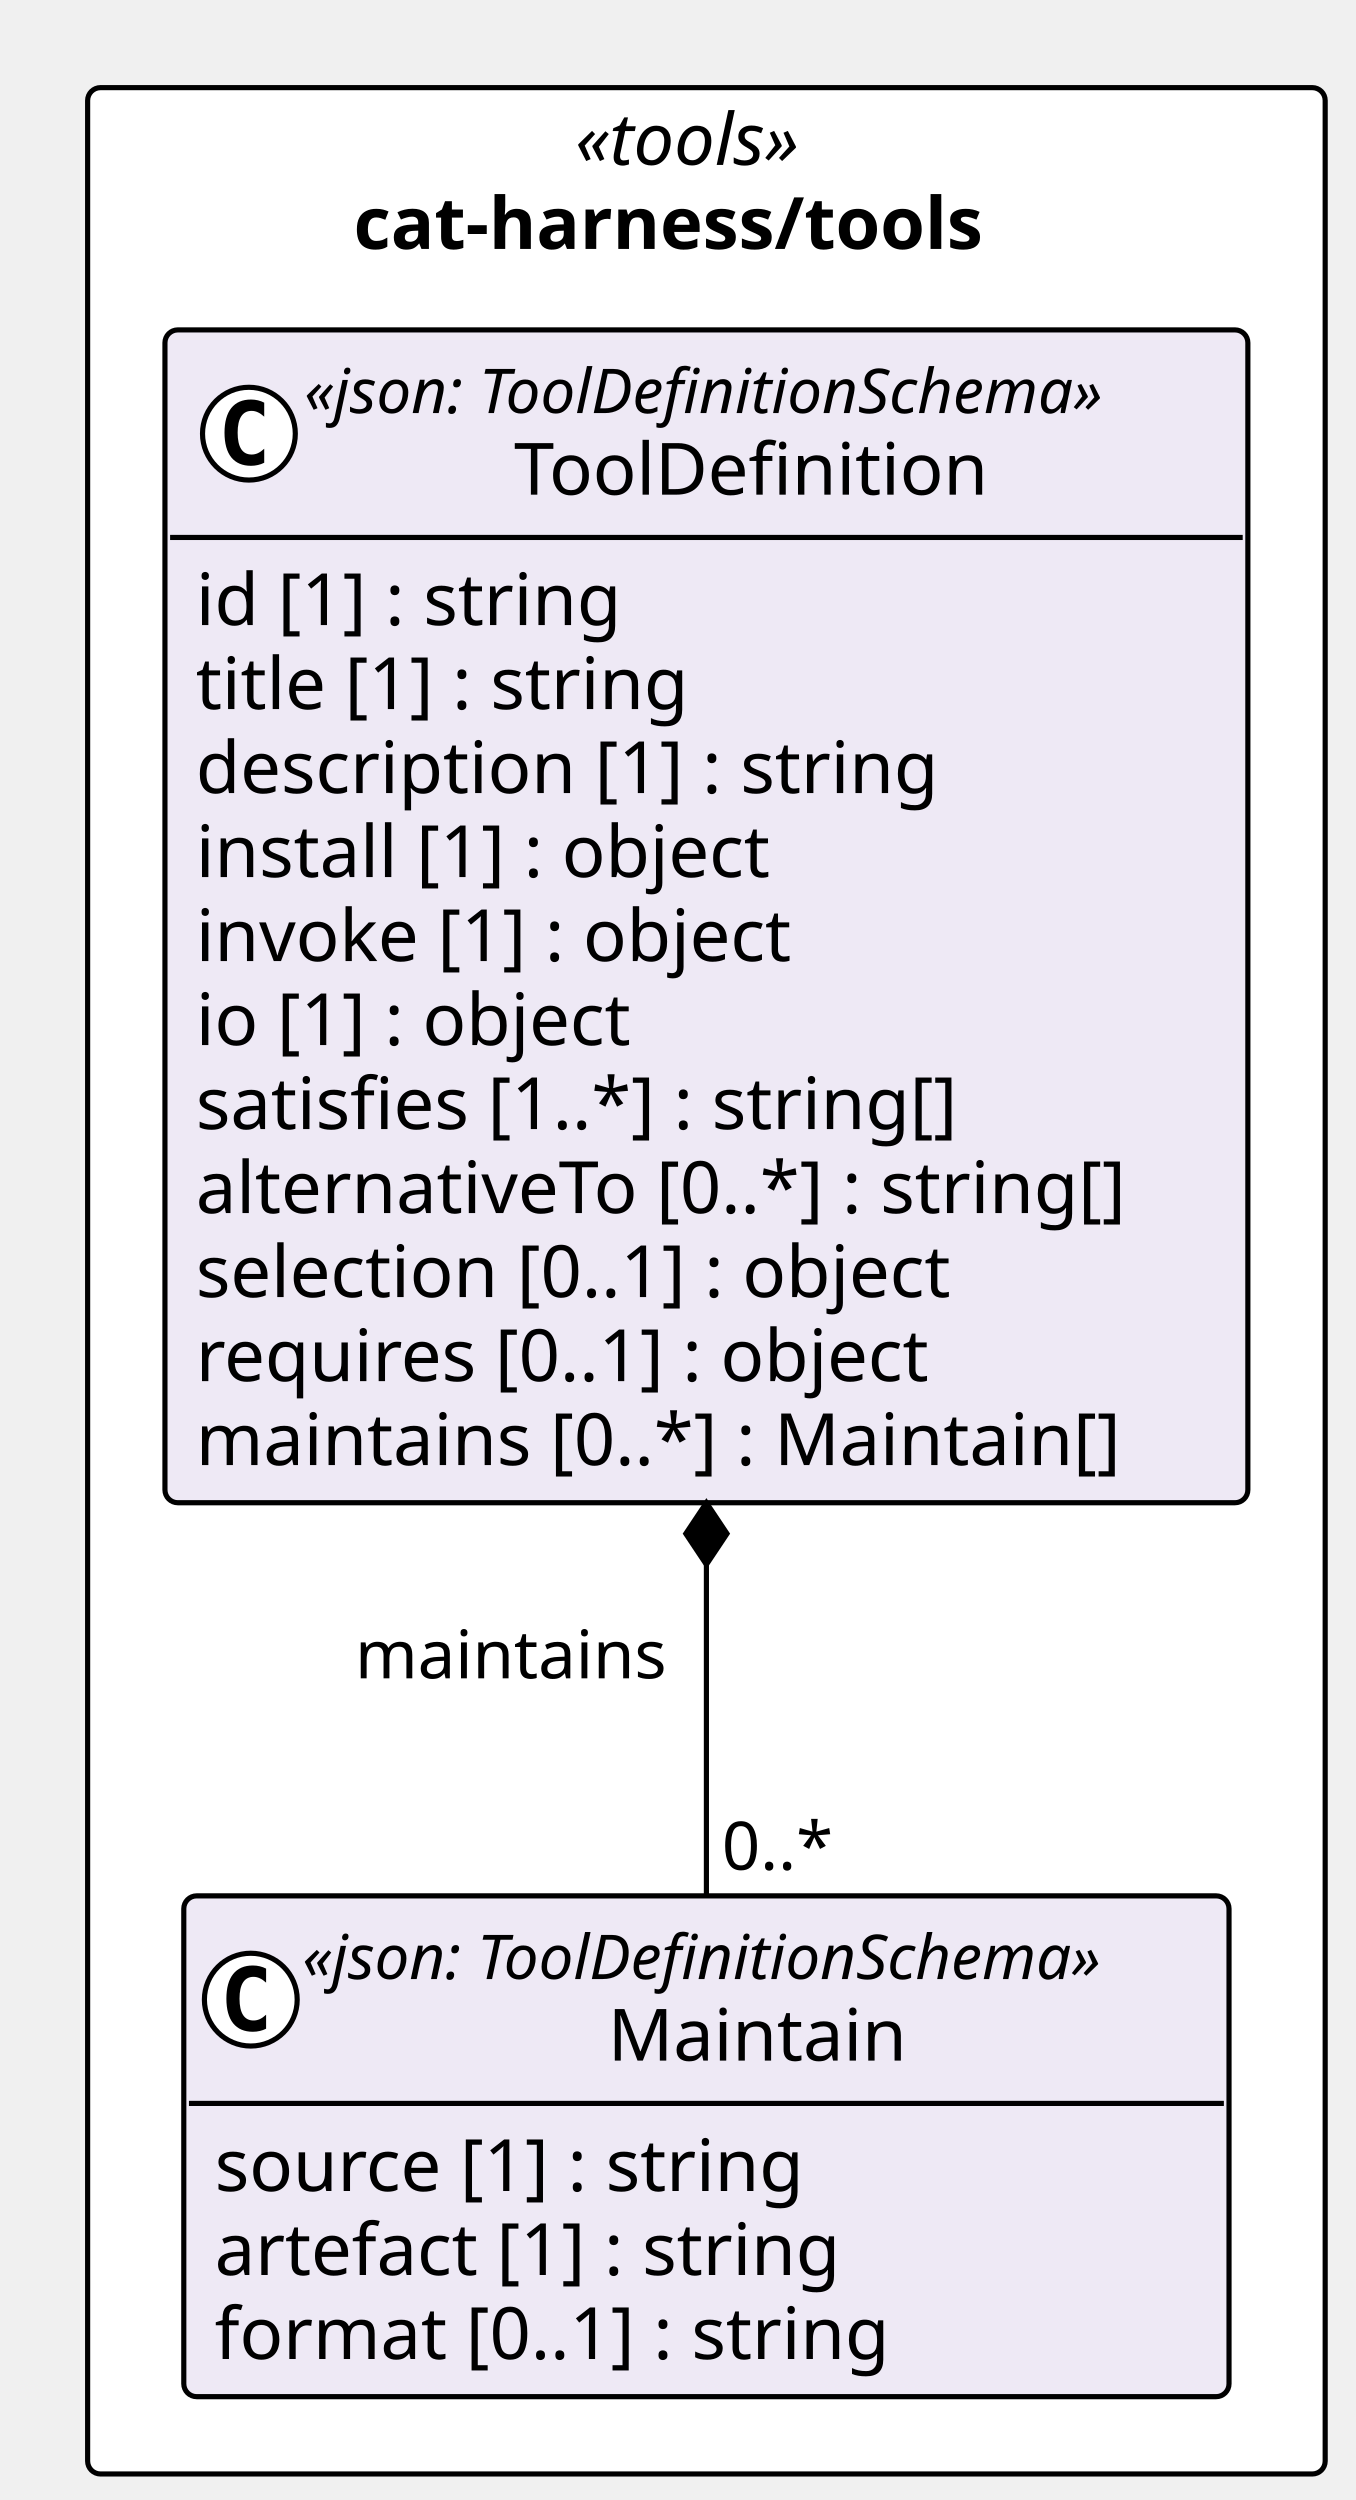
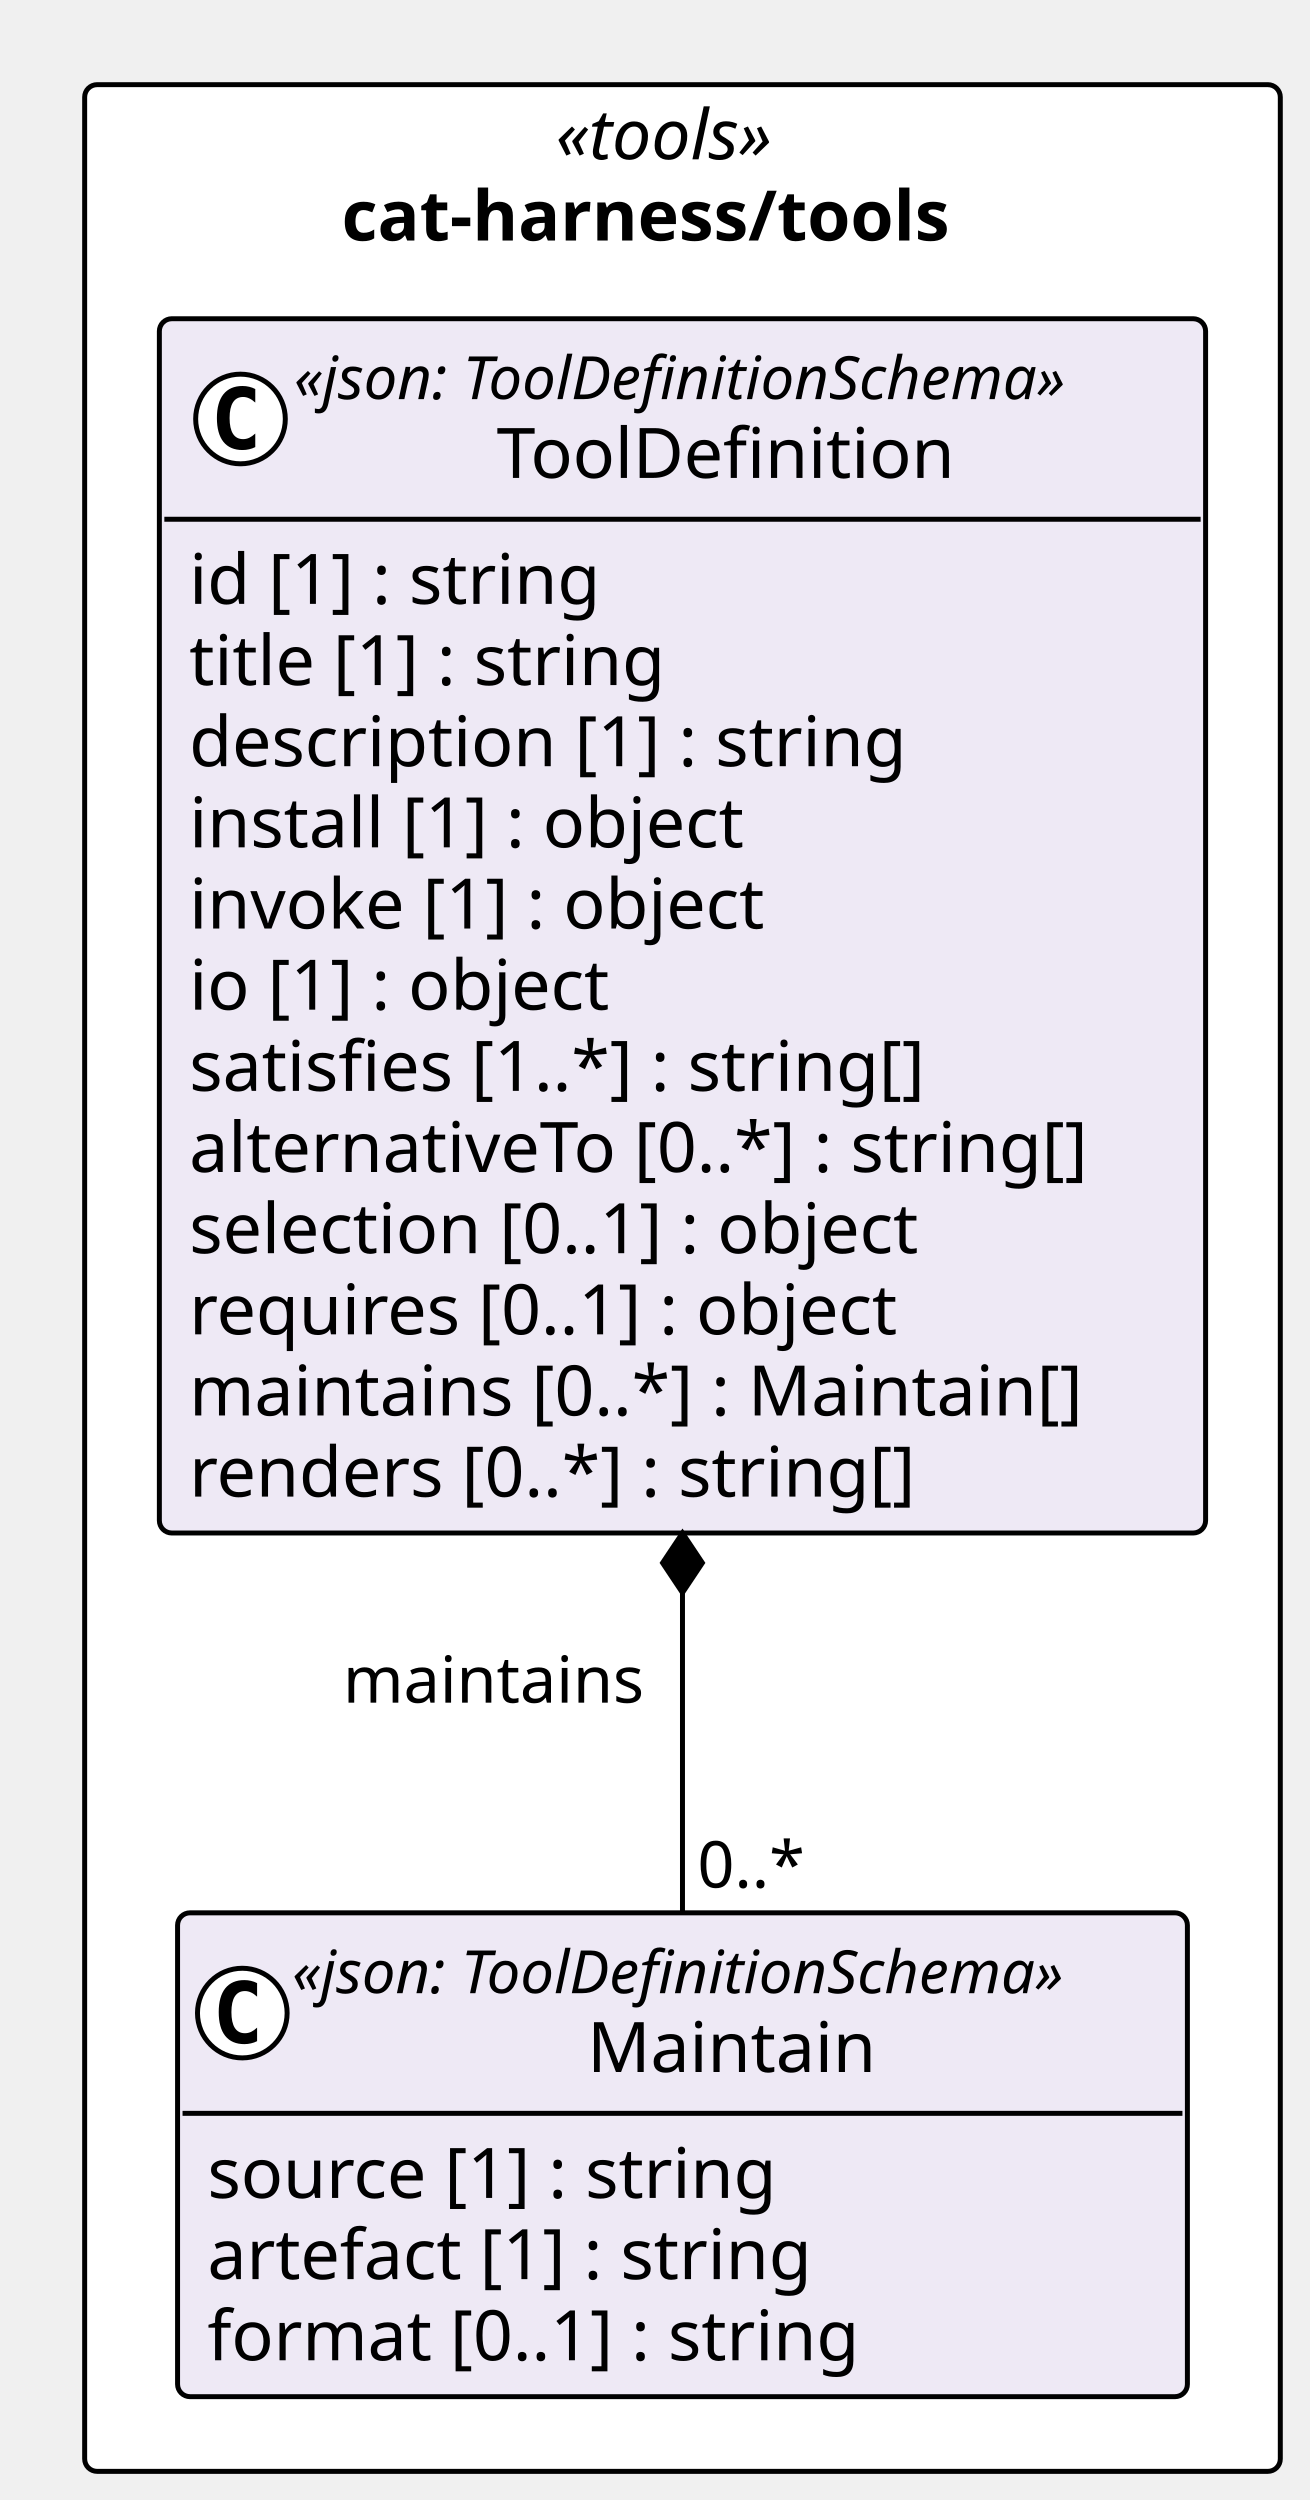
- <svg xmlns="http://www.w3.org/2000/svg" contentStyleType="text/css" height="485px" preserveAspectRatio="none" style="width:263px;height:485px;background:#FFFFFF;" version="1.1" viewBox="0 0 263 485" width="263px" zoomAndPan="magnify">
+ <svg xmlns="http://www.w3.org/2000/svg" contentStyleType="text/css" height="502px" preserveAspectRatio="none" style="width:263px;height:502px;background:#FFFFFF;" version="1.1" viewBox="0 0 263 502" width="263px" zoomAndPan="magnify">
  <defs />
  <g>
-     <rect fill="#FFFFFF" height="462.953" rx="2.5" ry="2.5" style="stroke:#000000;stroke-width:1.0;" width="240.085" x="17" y="17" />
+     <rect fill="#FFFFFF" height="479.25" rx="2.5" ry="2.5" style="stroke:#000000;stroke-width:1.0;" width="240.085" x="17" y="17" />
    <text fill="#000000" font-family="Verdana" font-size="14" font-style="italic" lengthAdjust="spacing" textLength="50.935" x="111.575" y="31.995">«tools»</text>
    <text fill="#000000" font-family="Verdana" font-size="14" font-weight="bold" lengthAdjust="spacing" textLength="136.869" x="68.608" y="48.292">cat-harness/tools</text>
    <g id="elem_cat_harness_tools_Maintain">
-       <rect codeLine="11" fill="#EEE9F5" height="97.156" id="cat_harness_tools_Maintain" rx="2.5" ry="2.5" style="stroke:#000000;stroke-width:1.0;" width="202.775" x="35.655" y="367.797" />
-       <ellipse cx="48.655" cy="387.93" fill="#FFFFFF" rx="9" ry="9" style="stroke:#000000;stroke-width:1.0;" />
-       <path d="M51.623,393.57 Q51.045,393.867 50.405,394.008 Q49.764,394.164 49.061,394.164 Q46.561,394.164 45.233,392.523 Q43.92,390.867 43.92,387.742 Q43.92,384.617 45.233,382.961 Q46.561,381.305 49.061,381.305 Q49.764,381.305 50.405,381.461 Q51.061,381.617 51.623,381.914 L51.623,384.633 Q50.998,384.055 50.405,383.789 Q49.811,383.508 49.186,383.508 Q47.842,383.508 47.155,384.586 Q46.467,385.648 46.467,387.742 Q46.467,389.836 47.155,390.914 Q47.842,391.977 49.186,391.977 Q49.811,391.977 50.405,391.711 Q50.998,391.43 51.623,390.852 L51.623,393.57 Z " fill="#000000" />
-       <text fill="#000000" font-family="Verdana" font-size="12" font-style="italic" lengthAdjust="spacing" textLength="178.775" x="58.655" y="383.935">«json: ToolDefinitionSchema»</text>
-       <text fill="#000000" font-family="Verdana" font-size="14" lengthAdjust="spacing" textLength="60.252" x="117.916" y="399.761">Maintain</text>
-       <line style="stroke:#000000;stroke-width:1.0;" x1="36.655" x2="237.43" y1="408.062" y2="408.062" />
-       <text fill="#000000" font-family="Verdana" font-size="14" lengthAdjust="spacing" textLength="124.886" x="41.655" y="425.058">source [1] : string</text>
-       <text fill="#000000" font-family="Verdana" font-size="14" lengthAdjust="spacing" textLength="133.219" x="41.655" y="441.354">artefact [1] : string</text>
-       <text fill="#000000" font-family="Verdana" font-size="14" lengthAdjust="spacing" textLength="142.851" x="41.655" y="457.651">format [0..1] : string</text>
+       <rect codeLine="11" fill="#EEE9F5" height="97.156" id="cat_harness_tools_Maintain" rx="2.5" ry="2.5" style="stroke:#000000;stroke-width:1.0;" width="202.775" x="35.655" y="384.094" />
+       <ellipse cx="48.655" cy="404.227" fill="#FFFFFF" rx="9" ry="9" style="stroke:#000000;stroke-width:1.0;" />
+       <path d="M51.623,409.867 Q51.045,410.164 50.405,410.305 Q49.764,410.461 49.061,410.461 Q46.561,410.461 45.233,408.82 Q43.92,407.164 43.92,404.039 Q43.92,400.914 45.233,399.258 Q46.561,397.602 49.061,397.602 Q49.764,397.602 50.405,397.758 Q51.061,397.914 51.623,398.211 L51.623,400.93 Q50.998,400.352 50.405,400.086 Q49.811,399.805 49.186,399.805 Q47.842,399.805 47.155,400.883 Q46.467,401.945 46.467,404.039 Q46.467,406.133 47.155,407.211 Q47.842,408.273 49.186,408.273 Q49.811,408.273 50.405,408.008 Q50.998,407.727 51.623,407.148 L51.623,409.867 Z " fill="#000000" />
+       <text fill="#000000" font-family="Verdana" font-size="12" font-style="italic" lengthAdjust="spacing" textLength="178.775" x="58.655" y="400.232">«json: ToolDefinitionSchema»</text>
+       <text fill="#000000" font-family="Verdana" font-size="14" lengthAdjust="spacing" textLength="60.252" x="117.916" y="416.058">Maintain</text>
+       <line style="stroke:#000000;stroke-width:1.0;" x1="36.655" x2="237.43" y1="424.359" y2="424.359" />
+       <text fill="#000000" font-family="Verdana" font-size="14" lengthAdjust="spacing" textLength="124.886" x="41.655" y="441.354">source [1] : string</text>
+       <text fill="#000000" font-family="Verdana" font-size="14" lengthAdjust="spacing" textLength="133.219" x="41.655" y="457.651">artefact [1] : string</text>
+       <text fill="#000000" font-family="Verdana" font-size="14" lengthAdjust="spacing" textLength="142.851" x="41.655" y="473.948">format [0..1] : string</text>
    </g>
    <g id="elem_cat_harness_tools_ToolDefinition">
-       <rect codeLine="16" fill="#EEE9F5" height="227.531" id="cat_harness_tools_ToolDefinition" rx="2.5" ry="2.5" style="stroke:#000000;stroke-width:1.0;" width="210.085" x="32" y="64" />
+       <rect codeLine="16" fill="#EEE9F5" height="243.828" id="cat_harness_tools_ToolDefinition" rx="2.5" ry="2.5" style="stroke:#000000;stroke-width:1.0;" width="210.085" x="32" y="64" />
      <ellipse cx="48.289" cy="84.133" fill="#FFFFFF" rx="9" ry="9" style="stroke:#000000;stroke-width:1.0;" />
      <path d="M51.258,89.773 Q50.68,90.07 50.039,90.211 Q49.399,90.367 48.696,90.367 Q46.196,90.367 44.867,88.727 Q43.555,87.07 43.555,83.945 Q43.555,80.82 44.867,79.164 Q46.196,77.508 48.696,77.508 Q49.399,77.508 50.039,77.664 Q50.696,77.82 51.258,78.117 L51.258,80.836 Q50.633,80.258 50.039,79.992 Q49.446,79.711 48.821,79.711 Q47.477,79.711 46.789,80.789 Q46.102,81.852 46.102,83.945 Q46.102,86.039 46.789,87.117 Q47.477,88.18 48.821,88.18 Q49.446,88.18 50.039,87.914 Q50.633,87.633 51.258,87.055 L51.258,89.773 Z " fill="#000000" />
      <text fill="#000000" font-family="Verdana" font-size="12" font-style="italic" lengthAdjust="spacing" textLength="178.775" x="59.02" y="80.139">«json: ToolDefinitionSchema»</text>
      <text fill="#000000" font-family="Verdana" font-size="14" lengthAdjust="spacing" textLength="97.364" x="99.726" y="95.964">ToolDefinition</text>
      <line style="stroke:#000000;stroke-width:1.0;" x1="33" x2="241.085" y1="104.266" y2="104.266" />
      <text fill="#000000" font-family="Verdana" font-size="14" lengthAdjust="spacing" textLength="90.863" x="38" y="121.261">id [1] : string</text>
      <text fill="#000000" font-family="Verdana" font-size="14" lengthAdjust="spacing" textLength="105.458" x="38" y="137.558">title [1] : string</text>
      <text fill="#000000" font-family="Verdana" font-size="14" lengthAdjust="spacing" textLength="155.928" x="38" y="153.855">description [1] : string</text>
      <text fill="#000000" font-family="Verdana" font-size="14" lengthAdjust="spacing" textLength="122.944" x="38" y="170.151">install [1] : object</text>
      <text fill="#000000" font-family="Verdana" font-size="14" lengthAdjust="spacing" textLength="127.374" x="38" y="186.448">invoke [1] : object</text>
      <text fill="#000000" font-family="Verdana" font-size="14" lengthAdjust="spacing" textLength="93.495" x="38" y="202.745">io [1] : object</text>
      <text fill="#000000" font-family="Verdana" font-size="14" lengthAdjust="spacing" textLength="162.183" x="38" y="219.042">satisfies [1..*] : string[]</text>
      <text fill="#000000" font-family="Verdana" font-size="14" lengthAdjust="spacing" textLength="198.085" x="38" y="235.339">alternativeTo [0..*] : string[]</text>
      <text fill="#000000" font-family="Verdana" font-size="14" lengthAdjust="spacing" textLength="161.773" x="38" y="251.636">selection [0..1] : object</text>
      <text fill="#000000" font-family="Verdana" font-size="14" lengthAdjust="spacing" textLength="156.529" x="38" y="267.933">requires [0..1] : object</text>
      <text fill="#000000" font-family="Verdana" font-size="14" lengthAdjust="spacing" textLength="194.079" x="38" y="284.229">maintains [0..*] : Maintain[]</text>
+       <text fill="#000000" font-family="Verdana" font-size="14" lengthAdjust="spacing" textLength="158.703" x="38" y="300.526">renders [0..*] : string[]</text>
    </g>
-     <line style="stroke:#000000;stroke-width:1.0;" x1="137.042" x2="137.042" y1="291.531" y2="367.797" />
-     <polygon fill="#000000" points="137.042,291.531,133.042,297.531,137.042,303.531,141.042,297.531,137.042,291.531" style="stroke:#000000;stroke-width:1.0;" />
-     <text fill="#000000" font-family="Verdana" font-size="13" lengthAdjust="spacing" textLength="64.168" x="68.874" y="325.598">maintains</text>
-     <text fill="#000000" font-family="Verdana" font-size="13" lengthAdjust="spacing" textLength="23.036" x="140.042" y="362.731">0..*</text>
+     <line style="stroke:#000000;stroke-width:1.0;" x1="137.042" x2="137.042" y1="307.828" y2="384.094" />
+     <polygon fill="#000000" points="137.042,307.828,133.042,313.828,137.042,319.828,141.042,313.828,137.042,307.828" style="stroke:#000000;stroke-width:1.0;" />
+     <text fill="#000000" font-family="Verdana" font-size="13" lengthAdjust="spacing" textLength="64.168" x="68.874" y="341.895">maintains</text>
+     <text fill="#000000" font-family="Verdana" font-size="13" lengthAdjust="spacing" textLength="23.036" x="140.042" y="379.028">0..*</text>
  </g>
</svg>
